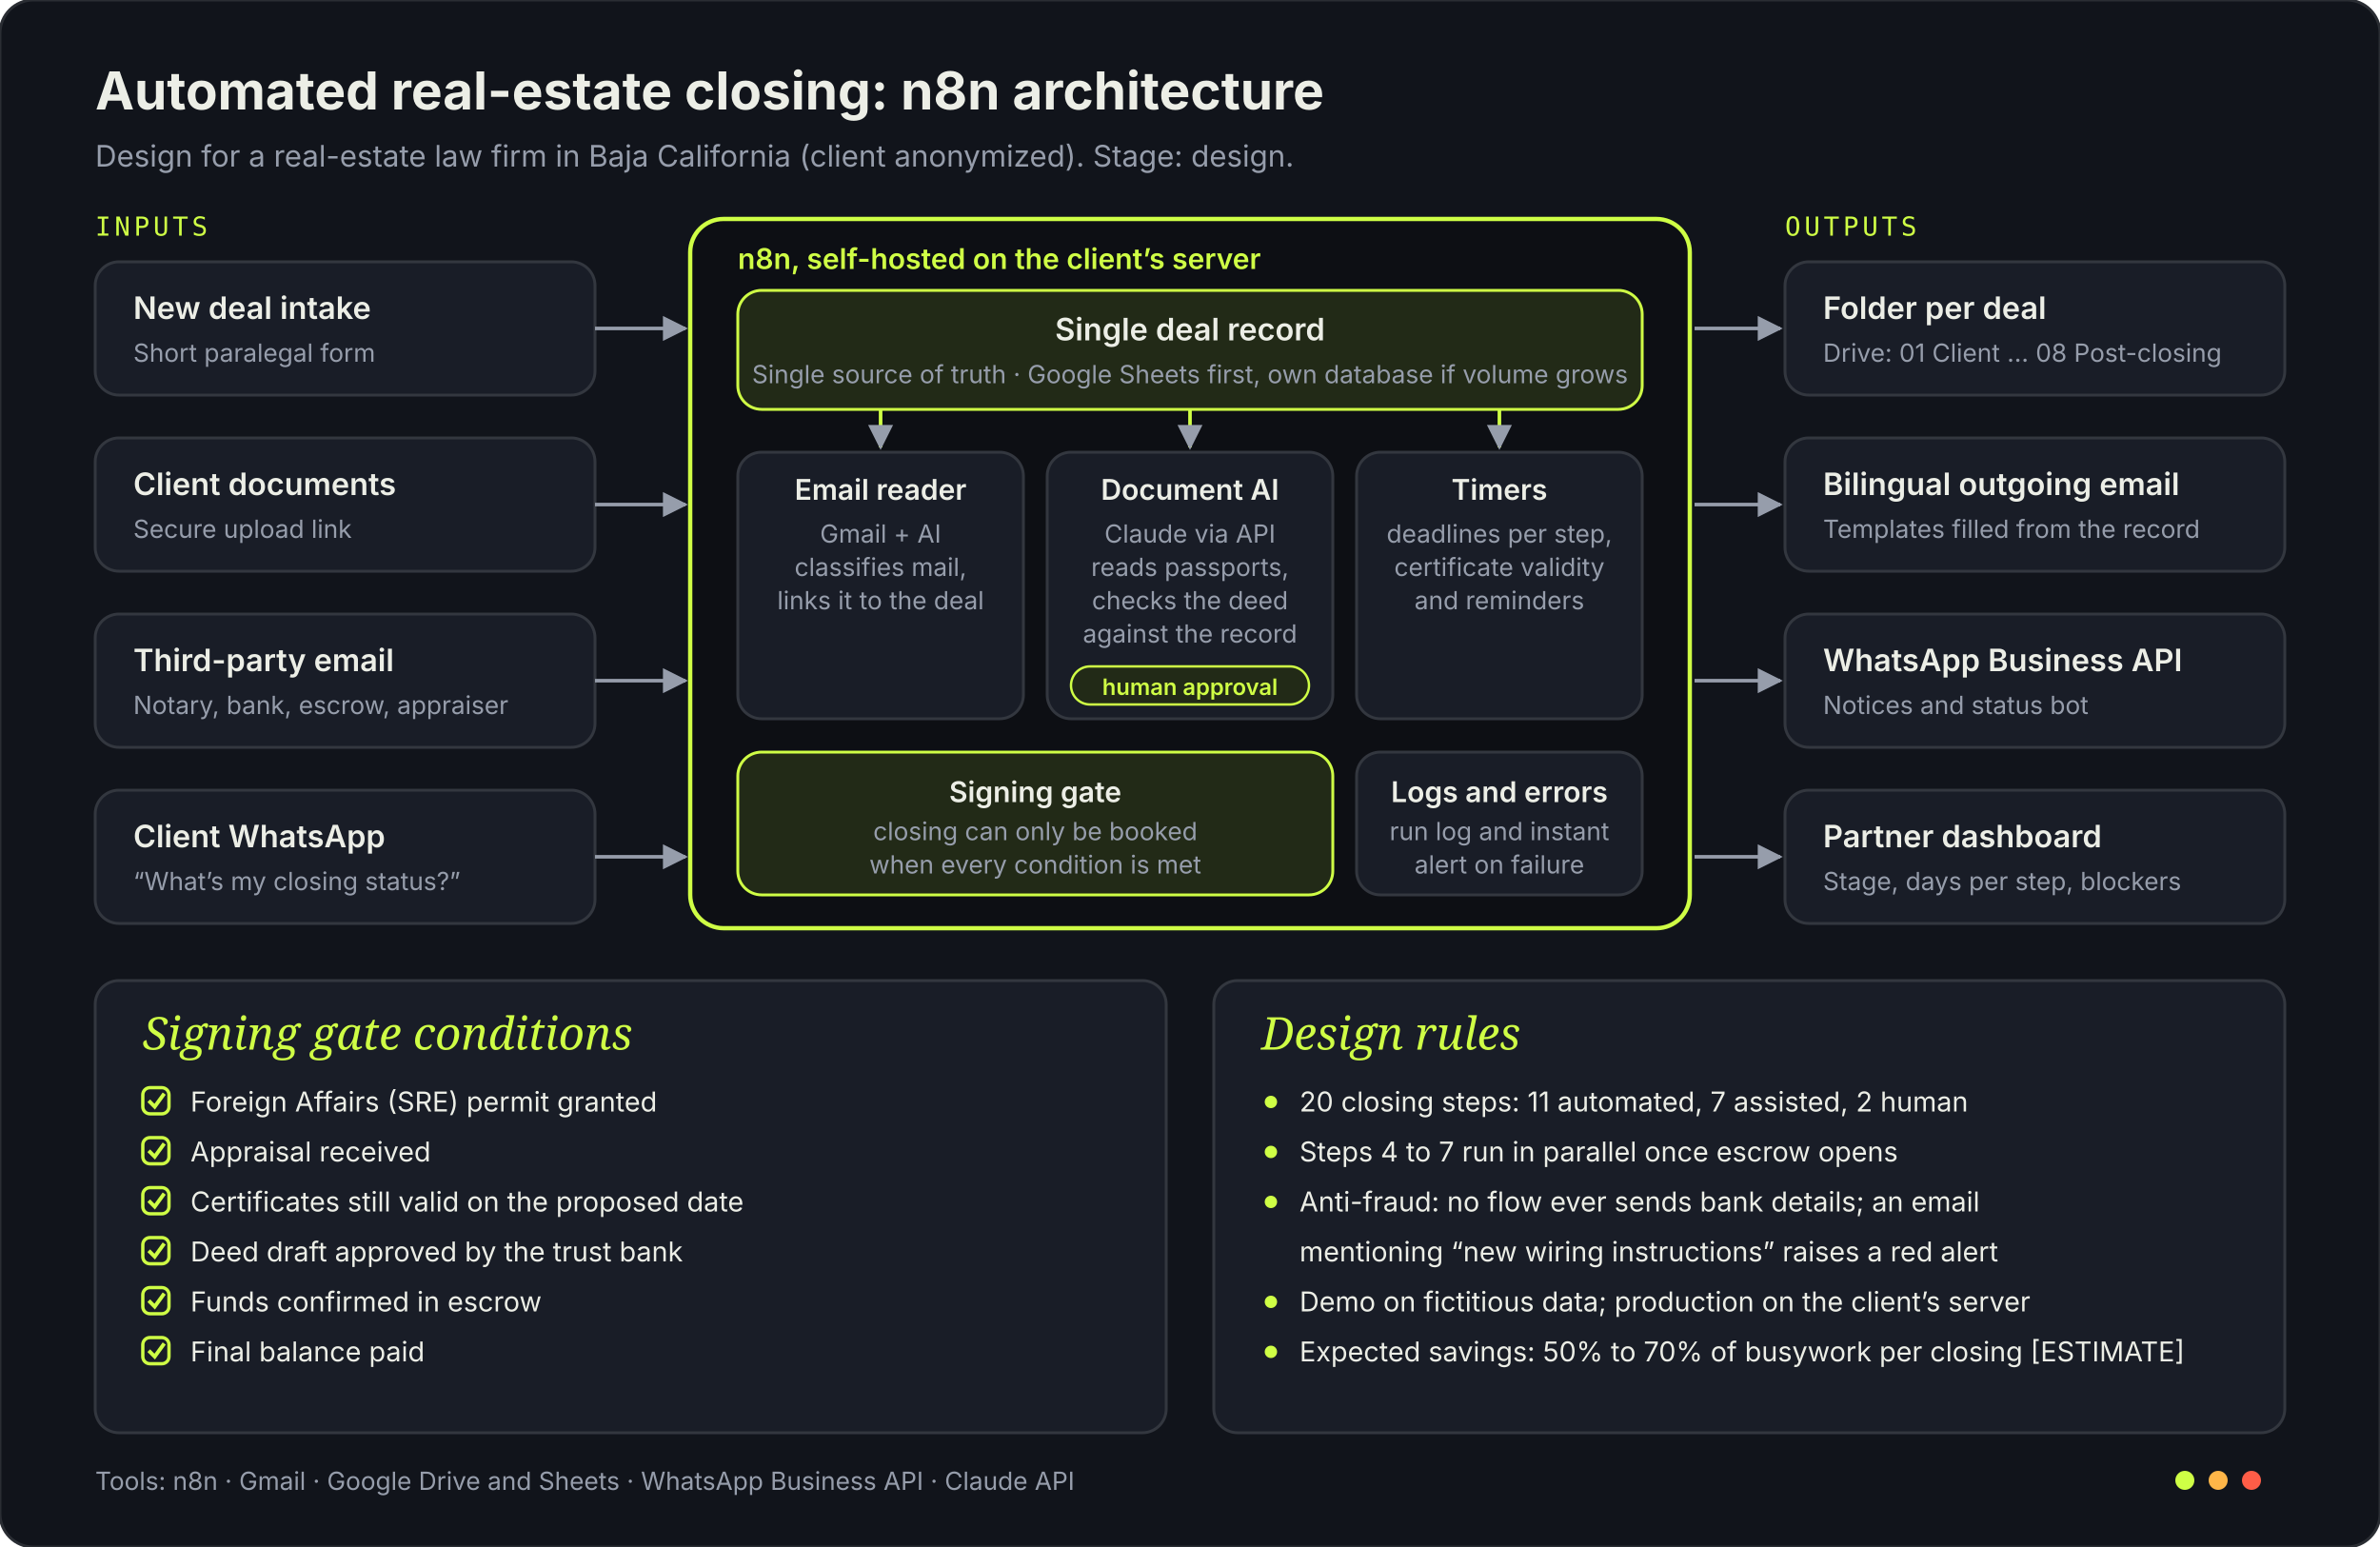
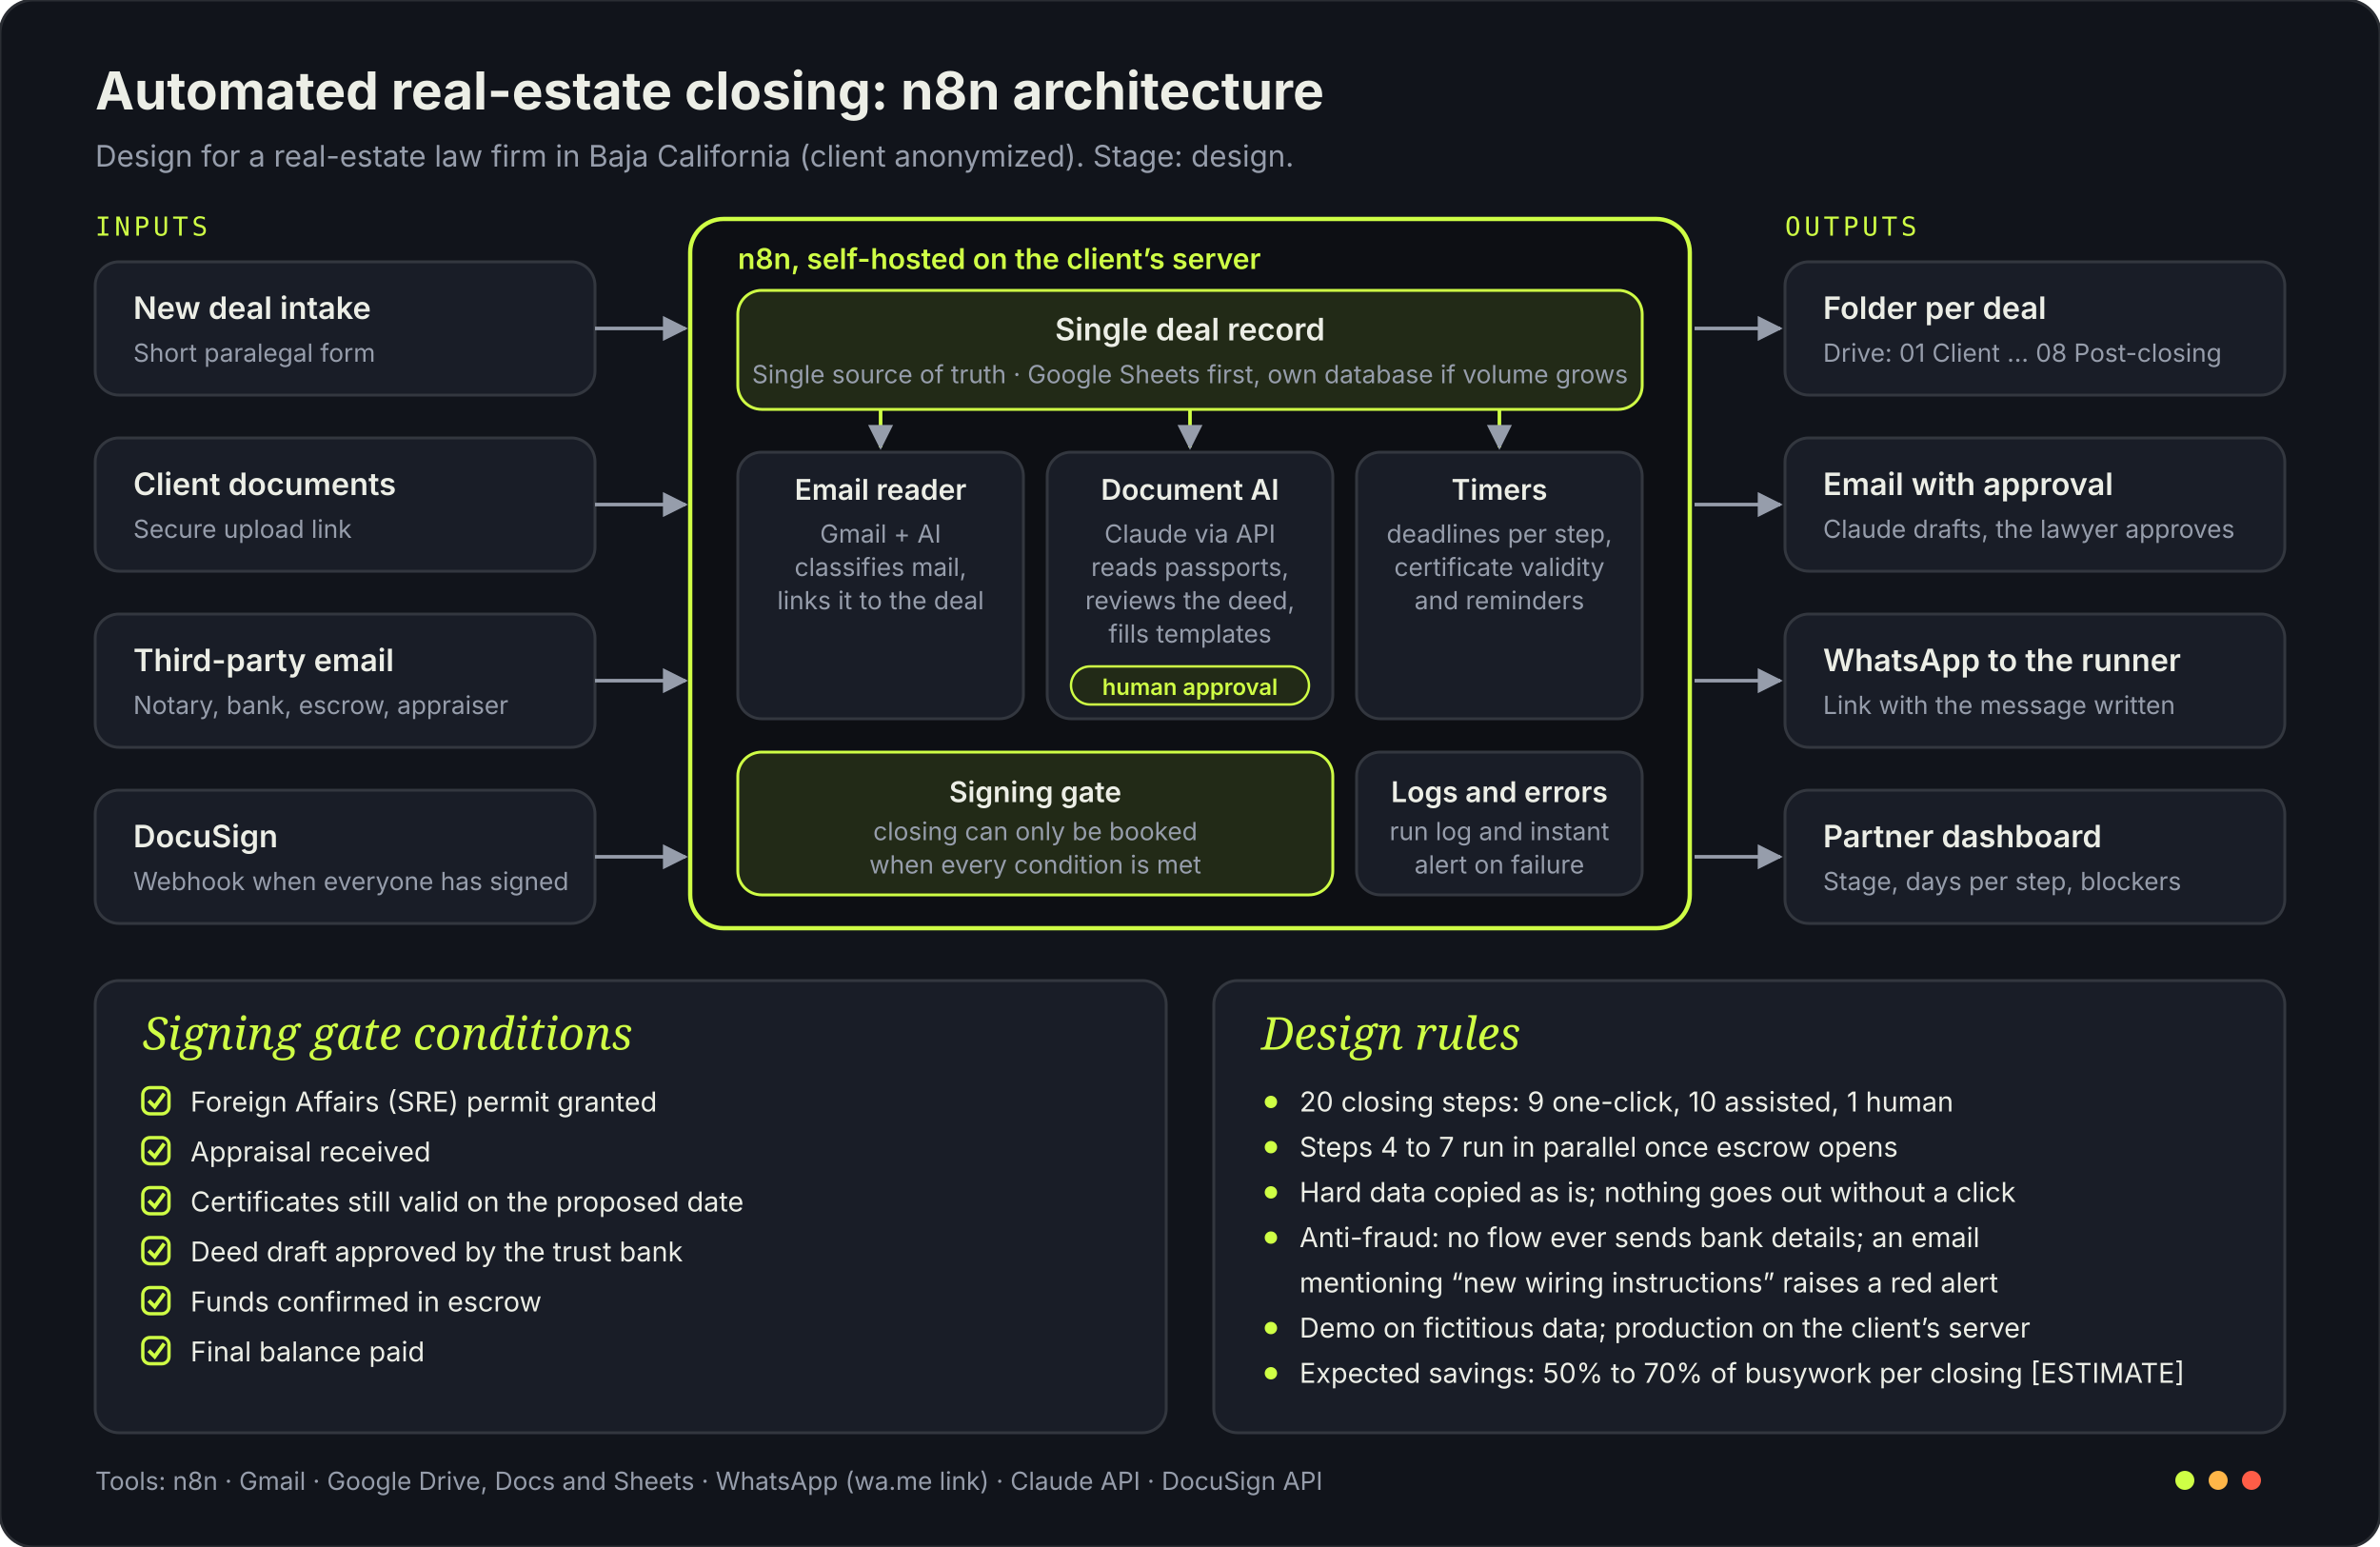
<svg xmlns="http://www.w3.org/2000/svg" width="1000" height="650" viewBox="0 0 1000 650">
  <defs>
    <marker id="ar" viewBox="0 0 10 10" refX="9" refY="5" markerWidth="7" markerHeight="7" orient="auto-start-reverse">
      <path d="M0,0 L10,5 L0,10 z" fill="#969dab" />
    </marker>
  </defs>
  <rect x="0" y="0" width="1000" height="650" rx="14" fill="#11141b" stroke="#2a2d33" stroke-width="1.2" />
  <text x="40" y="46" font-family="Inter, 'Helvetica Neue', Arial, sans-serif" font-size="22" font-weight="700" font-style="normal" fill="#eceee6" text-anchor="start">Automated real-estate closing: n8n architecture</text>
  <text x="40" y="70" font-family="Inter, 'Helvetica Neue', Arial, sans-serif" font-size="12.5" font-weight="normal" font-style="normal" fill="#969dab" text-anchor="start">Design for a real-estate law firm in Baja California (client anonymized). Stage: design.</text>
  <text x="40" y="99" font-family="'JetBrains Mono', Menlo, monospace" font-size="11" font-weight="normal" font-style="normal" fill="#cfff45" text-anchor="start" letter-spacing="1.5">INPUTS</text>
  <text x="750" y="99" font-family="'JetBrains Mono', Menlo, monospace" font-size="11" font-weight="normal" font-style="normal" fill="#cfff45" text-anchor="start" letter-spacing="1.5">OUTPUTS</text>
  <rect x="40" y="110" width="210" height="56" rx="10" fill="#191d27" stroke="#33373f" stroke-width="1.2" />
  <text x="56" y="134" font-family="Inter, 'Helvetica Neue', Arial, sans-serif" font-size="13" font-weight="600" font-style="normal" fill="#eceee6" text-anchor="start">New deal intake</text>
  <text x="56" y="152" font-family="Inter, 'Helvetica Neue', Arial, sans-serif" font-size="10.5" font-weight="normal" font-style="normal" fill="#969dab" text-anchor="start">Short paralegal form</text>
  <line x1="250" y1="138" x2="288" y2="138" stroke="#969dab" stroke-width="1.5" marker-end="url(#ar)" />
  <rect x="40" y="184" width="210" height="56" rx="10" fill="#191d27" stroke="#33373f" stroke-width="1.2" />
  <text x="56" y="208" font-family="Inter, 'Helvetica Neue', Arial, sans-serif" font-size="13" font-weight="600" font-style="normal" fill="#eceee6" text-anchor="start">Client documents</text>
  <text x="56" y="226" font-family="Inter, 'Helvetica Neue', Arial, sans-serif" font-size="10.5" font-weight="normal" font-style="normal" fill="#969dab" text-anchor="start">Secure upload link</text>
  <line x1="250" y1="212" x2="288" y2="212" stroke="#969dab" stroke-width="1.5" marker-end="url(#ar)" />
  <rect x="40" y="258" width="210" height="56" rx="10" fill="#191d27" stroke="#33373f" stroke-width="1.2" />
  <text x="56" y="282" font-family="Inter, 'Helvetica Neue', Arial, sans-serif" font-size="13" font-weight="600" font-style="normal" fill="#eceee6" text-anchor="start">Third-party email</text>
  <text x="56" y="300" font-family="Inter, 'Helvetica Neue', Arial, sans-serif" font-size="10.5" font-weight="normal" font-style="normal" fill="#969dab" text-anchor="start">Notary, bank, escrow, appraiser</text>
  <line x1="250" y1="286" x2="288" y2="286" stroke="#969dab" stroke-width="1.5" marker-end="url(#ar)" />
  <rect x="40" y="332" width="210" height="56" rx="10" fill="#191d27" stroke="#33373f" stroke-width="1.2" />
-   <text x="56" y="356" font-family="Inter, 'Helvetica Neue', Arial, sans-serif" font-size="13" font-weight="600" font-style="normal" fill="#eceee6" text-anchor="start">Client WhatsApp</text>
-   <text x="56" y="374" font-family="Inter, 'Helvetica Neue', Arial, sans-serif" font-size="10.5" font-weight="normal" font-style="normal" fill="#969dab" text-anchor="start">“What’s my closing status?”</text>
+   <text x="56" y="356" font-family="Inter, 'Helvetica Neue', Arial, sans-serif" font-size="13" font-weight="600" font-style="normal" fill="#eceee6" text-anchor="start">DocuSign</text>
+   <text x="56" y="374" font-family="Inter, 'Helvetica Neue', Arial, sans-serif" font-size="10.5" font-weight="normal" font-style="normal" fill="#969dab" text-anchor="start">Webhook when everyone has signed</text>
  <line x1="250" y1="360" x2="288" y2="360" stroke="#969dab" stroke-width="1.5" marker-end="url(#ar)" />
  <rect x="750" y="110" width="210" height="56" rx="10" fill="#191d27" stroke="#33373f" stroke-width="1.2" />
  <text x="766" y="134" font-family="Inter, 'Helvetica Neue', Arial, sans-serif" font-size="13" font-weight="600" font-style="normal" fill="#eceee6" text-anchor="start">Folder per deal</text>
  <text x="766" y="152" font-family="Inter, 'Helvetica Neue', Arial, sans-serif" font-size="10.5" font-weight="normal" font-style="normal" fill="#969dab" text-anchor="start">Drive: 01 Client … 08 Post-closing</text>
  <line x1="712" y1="138" x2="748" y2="138" stroke="#969dab" stroke-width="1.5" marker-end="url(#ar)" />
  <rect x="750" y="184" width="210" height="56" rx="10" fill="#191d27" stroke="#33373f" stroke-width="1.2" />
-   <text x="766" y="208" font-family="Inter, 'Helvetica Neue', Arial, sans-serif" font-size="13" font-weight="600" font-style="normal" fill="#eceee6" text-anchor="start">Bilingual outgoing email</text>
-   <text x="766" y="226" font-family="Inter, 'Helvetica Neue', Arial, sans-serif" font-size="10.5" font-weight="normal" font-style="normal" fill="#969dab" text-anchor="start">Templates filled from the record</text>
+   <text x="766" y="208" font-family="Inter, 'Helvetica Neue', Arial, sans-serif" font-size="13" font-weight="600" font-style="normal" fill="#eceee6" text-anchor="start">Email with approval</text>
+   <text x="766" y="226" font-family="Inter, 'Helvetica Neue', Arial, sans-serif" font-size="10.5" font-weight="normal" font-style="normal" fill="#969dab" text-anchor="start">Claude drafts, the lawyer approves</text>
  <line x1="712" y1="212" x2="748" y2="212" stroke="#969dab" stroke-width="1.5" marker-end="url(#ar)" />
  <rect x="750" y="258" width="210" height="56" rx="10" fill="#191d27" stroke="#33373f" stroke-width="1.2" />
-   <text x="766" y="282" font-family="Inter, 'Helvetica Neue', Arial, sans-serif" font-size="13" font-weight="600" font-style="normal" fill="#eceee6" text-anchor="start">WhatsApp Business API</text>
-   <text x="766" y="300" font-family="Inter, 'Helvetica Neue', Arial, sans-serif" font-size="10.5" font-weight="normal" font-style="normal" fill="#969dab" text-anchor="start">Notices and status bot</text>
+   <text x="766" y="282" font-family="Inter, 'Helvetica Neue', Arial, sans-serif" font-size="13" font-weight="600" font-style="normal" fill="#eceee6" text-anchor="start">WhatsApp to the runner</text>
+   <text x="766" y="300" font-family="Inter, 'Helvetica Neue', Arial, sans-serif" font-size="10.5" font-weight="normal" font-style="normal" fill="#969dab" text-anchor="start">Link with the message written</text>
  <line x1="712" y1="286" x2="748" y2="286" stroke="#969dab" stroke-width="1.5" marker-end="url(#ar)" />
  <rect x="750" y="332" width="210" height="56" rx="10" fill="#191d27" stroke="#33373f" stroke-width="1.2" />
  <text x="766" y="356" font-family="Inter, 'Helvetica Neue', Arial, sans-serif" font-size="13" font-weight="600" font-style="normal" fill="#eceee6" text-anchor="start">Partner dashboard</text>
  <text x="766" y="374" font-family="Inter, 'Helvetica Neue', Arial, sans-serif" font-size="10.5" font-weight="normal" font-style="normal" fill="#969dab" text-anchor="start">Stage, days per step, blockers</text>
  <line x1="712" y1="360" x2="748" y2="360" stroke="#969dab" stroke-width="1.5" marker-end="url(#ar)" />
  <rect x="290" y="92" width="420" height="298" rx="14" fill="#0d0f14" stroke="#cfff45" stroke-width="1.8" />
  <text x="310" y="113" font-family="Inter, 'Helvetica Neue', Arial, sans-serif" font-size="12" font-weight="600" font-style="normal" fill="#cfff45" text-anchor="start">n8n, self-hosted on the client’s server</text>
  <rect x="310" y="122" width="380" height="50" rx="10" fill="#222a17" stroke="#cfff45" stroke-width="1.2" />
  <text x="500" y="143" font-family="Inter, 'Helvetica Neue', Arial, sans-serif" font-size="13" font-weight="600" font-style="normal" fill="#eceee6" text-anchor="middle">Single deal record</text>
  <text x="500" y="161" font-family="Inter, 'Helvetica Neue', Arial, sans-serif" font-size="10.5" font-weight="normal" font-style="normal" fill="#969dab" text-anchor="middle">Single source of truth · Google Sheets first, own database if volume grows</text>
  <line x1="370" y1="172" x2="370" y2="188" stroke="#cfff45" stroke-width="1.5" marker-end="url(#ar)" />
  <rect x="310" y="190" width="120" height="112" rx="10" fill="#191d27" stroke="#33373f" stroke-width="1.2" />
  <text x="370" y="210" font-family="Inter, 'Helvetica Neue', Arial, sans-serif" font-size="12" font-weight="600" font-style="normal" fill="#eceee6" text-anchor="middle">Email reader</text>
  <text x="370" y="228" font-family="Inter, 'Helvetica Neue', Arial, sans-serif" font-size="10.5" font-weight="normal" font-style="normal" fill="#969dab" text-anchor="middle">Gmail + AI</text>
  <text x="370" y="242" font-family="Inter, 'Helvetica Neue', Arial, sans-serif" font-size="10.5" font-weight="normal" font-style="normal" fill="#969dab" text-anchor="middle">classifies mail,</text>
  <text x="370" y="256" font-family="Inter, 'Helvetica Neue', Arial, sans-serif" font-size="10.5" font-weight="normal" font-style="normal" fill="#969dab" text-anchor="middle">links it to the deal</text>
  <line x1="500" y1="172" x2="500" y2="188" stroke="#cfff45" stroke-width="1.5" marker-end="url(#ar)" />
  <rect x="440" y="190" width="120" height="112" rx="10" fill="#191d27" stroke="#33373f" stroke-width="1.2" />
  <text x="500" y="210" font-family="Inter, 'Helvetica Neue', Arial, sans-serif" font-size="12" font-weight="600" font-style="normal" fill="#eceee6" text-anchor="middle">Document AI</text>
  <text x="500" y="228" font-family="Inter, 'Helvetica Neue', Arial, sans-serif" font-size="10.5" font-weight="normal" font-style="normal" fill="#969dab" text-anchor="middle">Claude via API</text>
  <text x="500" y="242" font-family="Inter, 'Helvetica Neue', Arial, sans-serif" font-size="10.5" font-weight="normal" font-style="normal" fill="#969dab" text-anchor="middle">reads passports,</text>
-   <text x="500" y="256" font-family="Inter, 'Helvetica Neue', Arial, sans-serif" font-size="10.5" font-weight="normal" font-style="normal" fill="#969dab" text-anchor="middle">checks the deed</text>
-   <text x="500" y="270" font-family="Inter, 'Helvetica Neue', Arial, sans-serif" font-size="10.5" font-weight="normal" font-style="normal" fill="#969dab" text-anchor="middle">against the record</text>
+   <text x="500" y="256" font-family="Inter, 'Helvetica Neue', Arial, sans-serif" font-size="10.5" font-weight="normal" font-style="normal" fill="#969dab" text-anchor="middle">reviews the deed,</text>
+   <text x="500" y="270" font-family="Inter, 'Helvetica Neue', Arial, sans-serif" font-size="10.5" font-weight="normal" font-style="normal" fill="#969dab" text-anchor="middle">fills templates</text>
  <rect x="450" y="280" width="100" height="16" rx="8" fill="#222a17" stroke="#cfff45" stroke-width="1" />
  <text x="500" y="292" font-family="Inter, 'Helvetica Neue', Arial, sans-serif" font-size="9.5" font-weight="600" font-style="normal" fill="#cfff45" text-anchor="middle">human approval</text>
  <line x1="630" y1="172" x2="630" y2="188" stroke="#cfff45" stroke-width="1.5" marker-end="url(#ar)" />
  <rect x="570" y="190" width="120" height="112" rx="10" fill="#191d27" stroke="#33373f" stroke-width="1.2" />
  <text x="630" y="210" font-family="Inter, 'Helvetica Neue', Arial, sans-serif" font-size="12" font-weight="600" font-style="normal" fill="#eceee6" text-anchor="middle">Timers</text>
  <text x="630" y="228" font-family="Inter, 'Helvetica Neue', Arial, sans-serif" font-size="10.5" font-weight="normal" font-style="normal" fill="#969dab" text-anchor="middle">deadlines per step,</text>
  <text x="630" y="242" font-family="Inter, 'Helvetica Neue', Arial, sans-serif" font-size="10.5" font-weight="normal" font-style="normal" fill="#969dab" text-anchor="middle">certificate validity</text>
  <text x="630" y="256" font-family="Inter, 'Helvetica Neue', Arial, sans-serif" font-size="10.5" font-weight="normal" font-style="normal" fill="#969dab" text-anchor="middle">and reminders</text>
  <rect x="310" y="316" width="250" height="60" rx="10" fill="#222a17" stroke="#cfff45" stroke-width="1.2" />
  <text x="435" y="337" font-family="Inter, 'Helvetica Neue', Arial, sans-serif" font-size="12" font-weight="600" font-style="normal" fill="#eceee6" text-anchor="middle">Signing gate</text>
  <text x="435" y="353" font-family="Inter, 'Helvetica Neue', Arial, sans-serif" font-size="10.5" font-weight="normal" font-style="normal" fill="#969dab" text-anchor="middle">closing can only be booked</text>
  <text x="435" y="367" font-family="Inter, 'Helvetica Neue', Arial, sans-serif" font-size="10.5" font-weight="normal" font-style="normal" fill="#969dab" text-anchor="middle">when every condition is met</text>
  <rect x="570" y="316" width="120" height="60" rx="10" fill="#191d27" stroke="#33373f" stroke-width="1.2" />
  <text x="630" y="337" font-family="Inter, 'Helvetica Neue', Arial, sans-serif" font-size="12" font-weight="600" font-style="normal" fill="#eceee6" text-anchor="middle">Logs and errors</text>
  <text x="630" y="353" font-family="Inter, 'Helvetica Neue', Arial, sans-serif" font-size="10.5" font-weight="normal" font-style="normal" fill="#969dab" text-anchor="middle">run log and instant</text>
  <text x="630" y="367" font-family="Inter, 'Helvetica Neue', Arial, sans-serif" font-size="10.5" font-weight="normal" font-style="normal" fill="#969dab" text-anchor="middle">alert on failure</text>
  <rect x="40" y="412" width="450" height="190" rx="10" fill="#191d27" stroke="#33373f" stroke-width="1.2" />
  <text x="60" y="441" font-family="'Cormorant Garamond', Georgia, serif" font-size="19" font-weight="normal" font-style="italic" fill="#cfff45" text-anchor="start">Signing gate conditions</text>
  <rect x="60" y="457" width="11" height="11" rx="3" fill="#191d27" stroke="#cfff45" stroke-width="1.4" />
  <path d="M62.5,462.5 L65,465 L69,459.5" fill="none" stroke="#cfff45" stroke-width="1.6" />
  <text x="80" y="467" font-family="Inter, 'Helvetica Neue', Arial, sans-serif" font-size="11.5" font-weight="normal" font-style="normal" fill="#eceee6" text-anchor="start">Foreign Affairs (SRE) permit granted</text>
  <rect x="60" y="478" width="11" height="11" rx="3" fill="#191d27" stroke="#cfff45" stroke-width="1.4" />
  <path d="M62.5,483.5 L65,486 L69,480.5" fill="none" stroke="#cfff45" stroke-width="1.6" />
  <text x="80" y="488" font-family="Inter, 'Helvetica Neue', Arial, sans-serif" font-size="11.5" font-weight="normal" font-style="normal" fill="#eceee6" text-anchor="start">Appraisal received</text>
  <rect x="60" y="499" width="11" height="11" rx="3" fill="#191d27" stroke="#cfff45" stroke-width="1.4" />
  <path d="M62.5,504.5 L65,507 L69,501.5" fill="none" stroke="#cfff45" stroke-width="1.6" />
  <text x="80" y="509" font-family="Inter, 'Helvetica Neue', Arial, sans-serif" font-size="11.5" font-weight="normal" font-style="normal" fill="#eceee6" text-anchor="start">Certificates still valid on the proposed date</text>
  <rect x="60" y="520" width="11" height="11" rx="3" fill="#191d27" stroke="#cfff45" stroke-width="1.4" />
  <path d="M62.5,525.5 L65,528 L69,522.5" fill="none" stroke="#cfff45" stroke-width="1.6" />
  <text x="80" y="530" font-family="Inter, 'Helvetica Neue', Arial, sans-serif" font-size="11.5" font-weight="normal" font-style="normal" fill="#eceee6" text-anchor="start">Deed draft approved by the trust bank</text>
  <rect x="60" y="541" width="11" height="11" rx="3" fill="#191d27" stroke="#cfff45" stroke-width="1.4" />
  <path d="M62.5,546.5 L65,549 L69,543.5" fill="none" stroke="#cfff45" stroke-width="1.6" />
  <text x="80" y="551" font-family="Inter, 'Helvetica Neue', Arial, sans-serif" font-size="11.5" font-weight="normal" font-style="normal" fill="#eceee6" text-anchor="start">Funds confirmed in escrow</text>
  <rect x="60" y="562" width="11" height="11" rx="3" fill="#191d27" stroke="#cfff45" stroke-width="1.4" />
  <path d="M62.5,567.5 L65,570 L69,564.5" fill="none" stroke="#cfff45" stroke-width="1.6" />
  <text x="80" y="572" font-family="Inter, 'Helvetica Neue', Arial, sans-serif" font-size="11.5" font-weight="normal" font-style="normal" fill="#eceee6" text-anchor="start">Final balance paid</text>
  <rect x="510" y="412" width="450" height="190" rx="10" fill="#191d27" stroke="#33373f" stroke-width="1.2" />
  <text x="530" y="441" font-family="'Cormorant Garamond', Georgia, serif" font-size="19" font-weight="normal" font-style="italic" fill="#cfff45" text-anchor="start">Design rules</text>
  <circle cx="534" cy="463" r="2.6" fill="#cfff45" />
-   <text x="546" y="467" font-family="Inter, 'Helvetica Neue', Arial, sans-serif" font-size="11.5" font-weight="normal" font-style="normal" fill="#eceee6" text-anchor="start">20 closing steps: 11 automated, 7 assisted, 2 human</text>
-   <circle cx="534" cy="484" r="2.6" fill="#cfff45" />
-   <text x="546" y="488" font-family="Inter, 'Helvetica Neue', Arial, sans-serif" font-size="11.5" font-weight="normal" font-style="normal" fill="#eceee6" text-anchor="start">Steps 4 to 7 run in parallel once escrow opens</text>
-   <circle cx="534" cy="505" r="2.6" fill="#cfff45" />
-   <text x="546" y="509" font-family="Inter, 'Helvetica Neue', Arial, sans-serif" font-size="11.5" font-weight="normal" font-style="normal" fill="#eceee6" text-anchor="start">Anti-fraud: no flow ever sends bank details; an email</text>
-   <text x="546" y="530" font-family="Inter, 'Helvetica Neue', Arial, sans-serif" font-size="11.5" font-weight="normal" font-style="normal" fill="#eceee6" text-anchor="start">mentioning “new wiring instructions” raises a red alert</text>
-   <circle cx="534" cy="547" r="2.6" fill="#cfff45" />
-   <text x="546" y="551" font-family="Inter, 'Helvetica Neue', Arial, sans-serif" font-size="11.5" font-weight="normal" font-style="normal" fill="#eceee6" text-anchor="start">Demo on fictitious data; production on the client’s server</text>
-   <circle cx="534" cy="568" r="2.6" fill="#cfff45" />
-   <text x="546" y="572" font-family="Inter, 'Helvetica Neue', Arial, sans-serif" font-size="11.5" font-weight="normal" font-style="normal" fill="#eceee6" text-anchor="start">Expected savings: 50% to 70% of busywork per closing [ESTIMATE]</text>
+   <text x="546" y="467" font-family="Inter, 'Helvetica Neue', Arial, sans-serif" font-size="11.5" font-weight="normal" font-style="normal" fill="#eceee6" text-anchor="start">20 closing steps: 9 one-click, 10 assisted, 1 human</text>
+   <circle cx="534" cy="482" r="2.6" fill="#cfff45" />
+   <text x="546" y="486" font-family="Inter, 'Helvetica Neue', Arial, sans-serif" font-size="11.5" font-weight="normal" font-style="normal" fill="#eceee6" text-anchor="start">Steps 4 to 7 run in parallel once escrow opens</text>
+   <circle cx="534" cy="501" r="2.6" fill="#cfff45" />
+   <text x="546" y="505" font-family="Inter, 'Helvetica Neue', Arial, sans-serif" font-size="11.5" font-weight="normal" font-style="normal" fill="#eceee6" text-anchor="start">Hard data copied as is; nothing goes out without a click</text>
+   <circle cx="534" cy="520" r="2.6" fill="#cfff45" />
+   <text x="546" y="524" font-family="Inter, 'Helvetica Neue', Arial, sans-serif" font-size="11.5" font-weight="normal" font-style="normal" fill="#eceee6" text-anchor="start">Anti-fraud: no flow ever sends bank details; an email</text>
+   <text x="546" y="543" font-family="Inter, 'Helvetica Neue', Arial, sans-serif" font-size="11.5" font-weight="normal" font-style="normal" fill="#eceee6" text-anchor="start">mentioning “new wiring instructions” raises a red alert</text>
+   <circle cx="534" cy="558" r="2.6" fill="#cfff45" />
+   <text x="546" y="562" font-family="Inter, 'Helvetica Neue', Arial, sans-serif" font-size="11.5" font-weight="normal" font-style="normal" fill="#eceee6" text-anchor="start">Demo on fictitious data; production on the client’s server</text>
+   <circle cx="534" cy="577" r="2.6" fill="#cfff45" />
+   <text x="546" y="581" font-family="Inter, 'Helvetica Neue', Arial, sans-serif" font-size="11.5" font-weight="normal" font-style="normal" fill="#eceee6" text-anchor="start">Expected savings: 50% to 70% of busywork per closing [ESTIMATE]</text>
  <circle cx="918" cy="622" r="4" fill="#cfff45" />
  <circle cx="932" cy="622" r="4" fill="#ffb648" />
  <circle cx="946" cy="622" r="4" fill="#ff5d47" />
-   <text x="40" y="626" font-family="Inter, 'Helvetica Neue', Arial, sans-serif" font-size="10.5" font-weight="normal" font-style="normal" fill="#969dab" text-anchor="start">Tools: n8n · Gmail · Google Drive and Sheets · WhatsApp Business API · Claude API</text>
+   <text x="40" y="626" font-family="Inter, 'Helvetica Neue', Arial, sans-serif" font-size="10.5" font-weight="normal" font-style="normal" fill="#969dab" text-anchor="start">Tools: n8n · Gmail · Google Drive, Docs and Sheets · WhatsApp (wa.me link) · Claude API · DocuSign API</text>
</svg>
